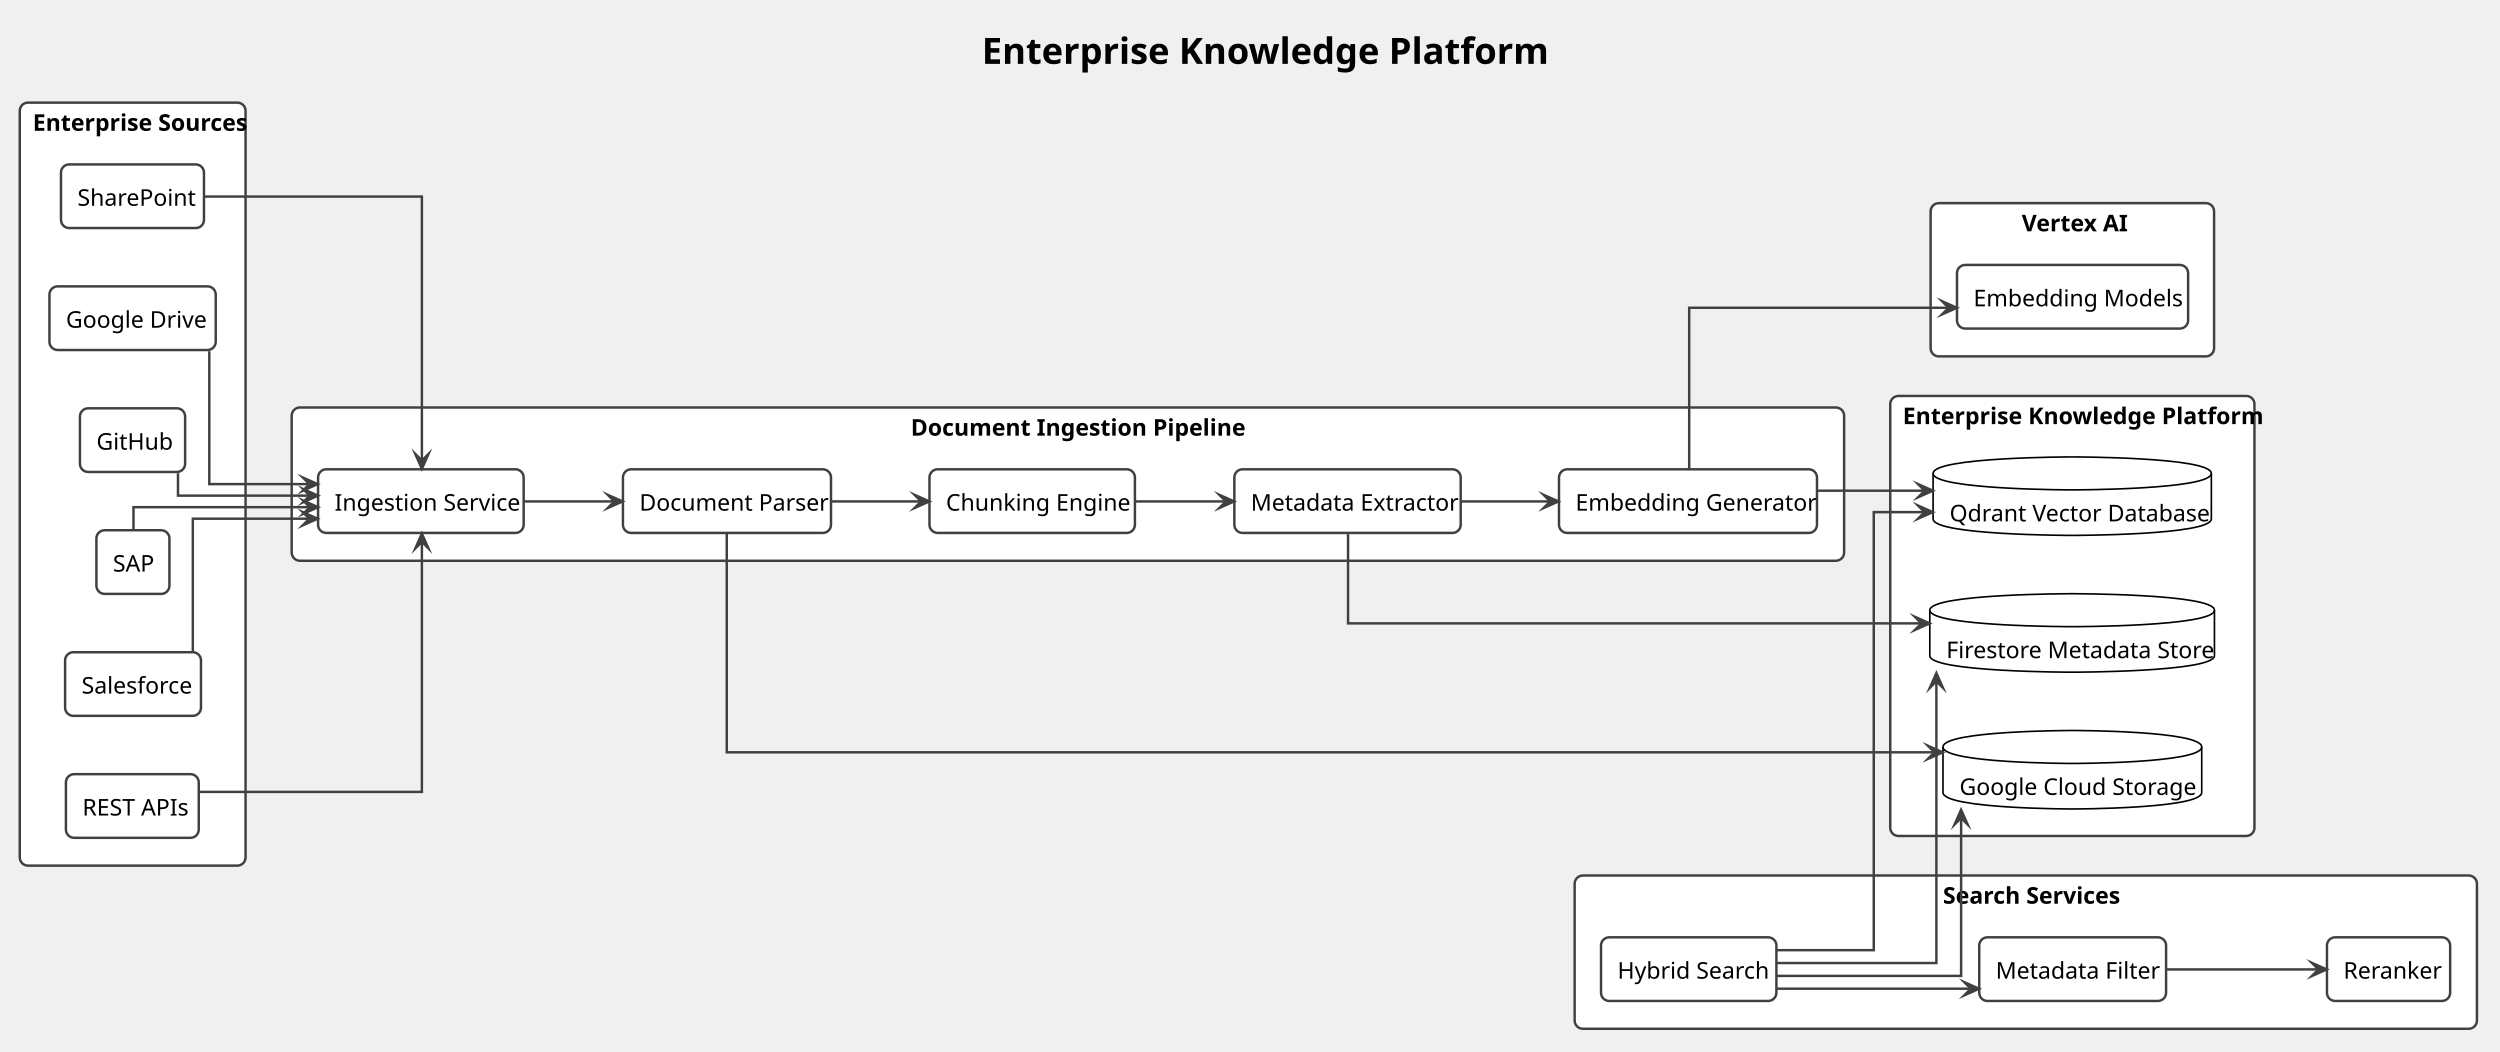
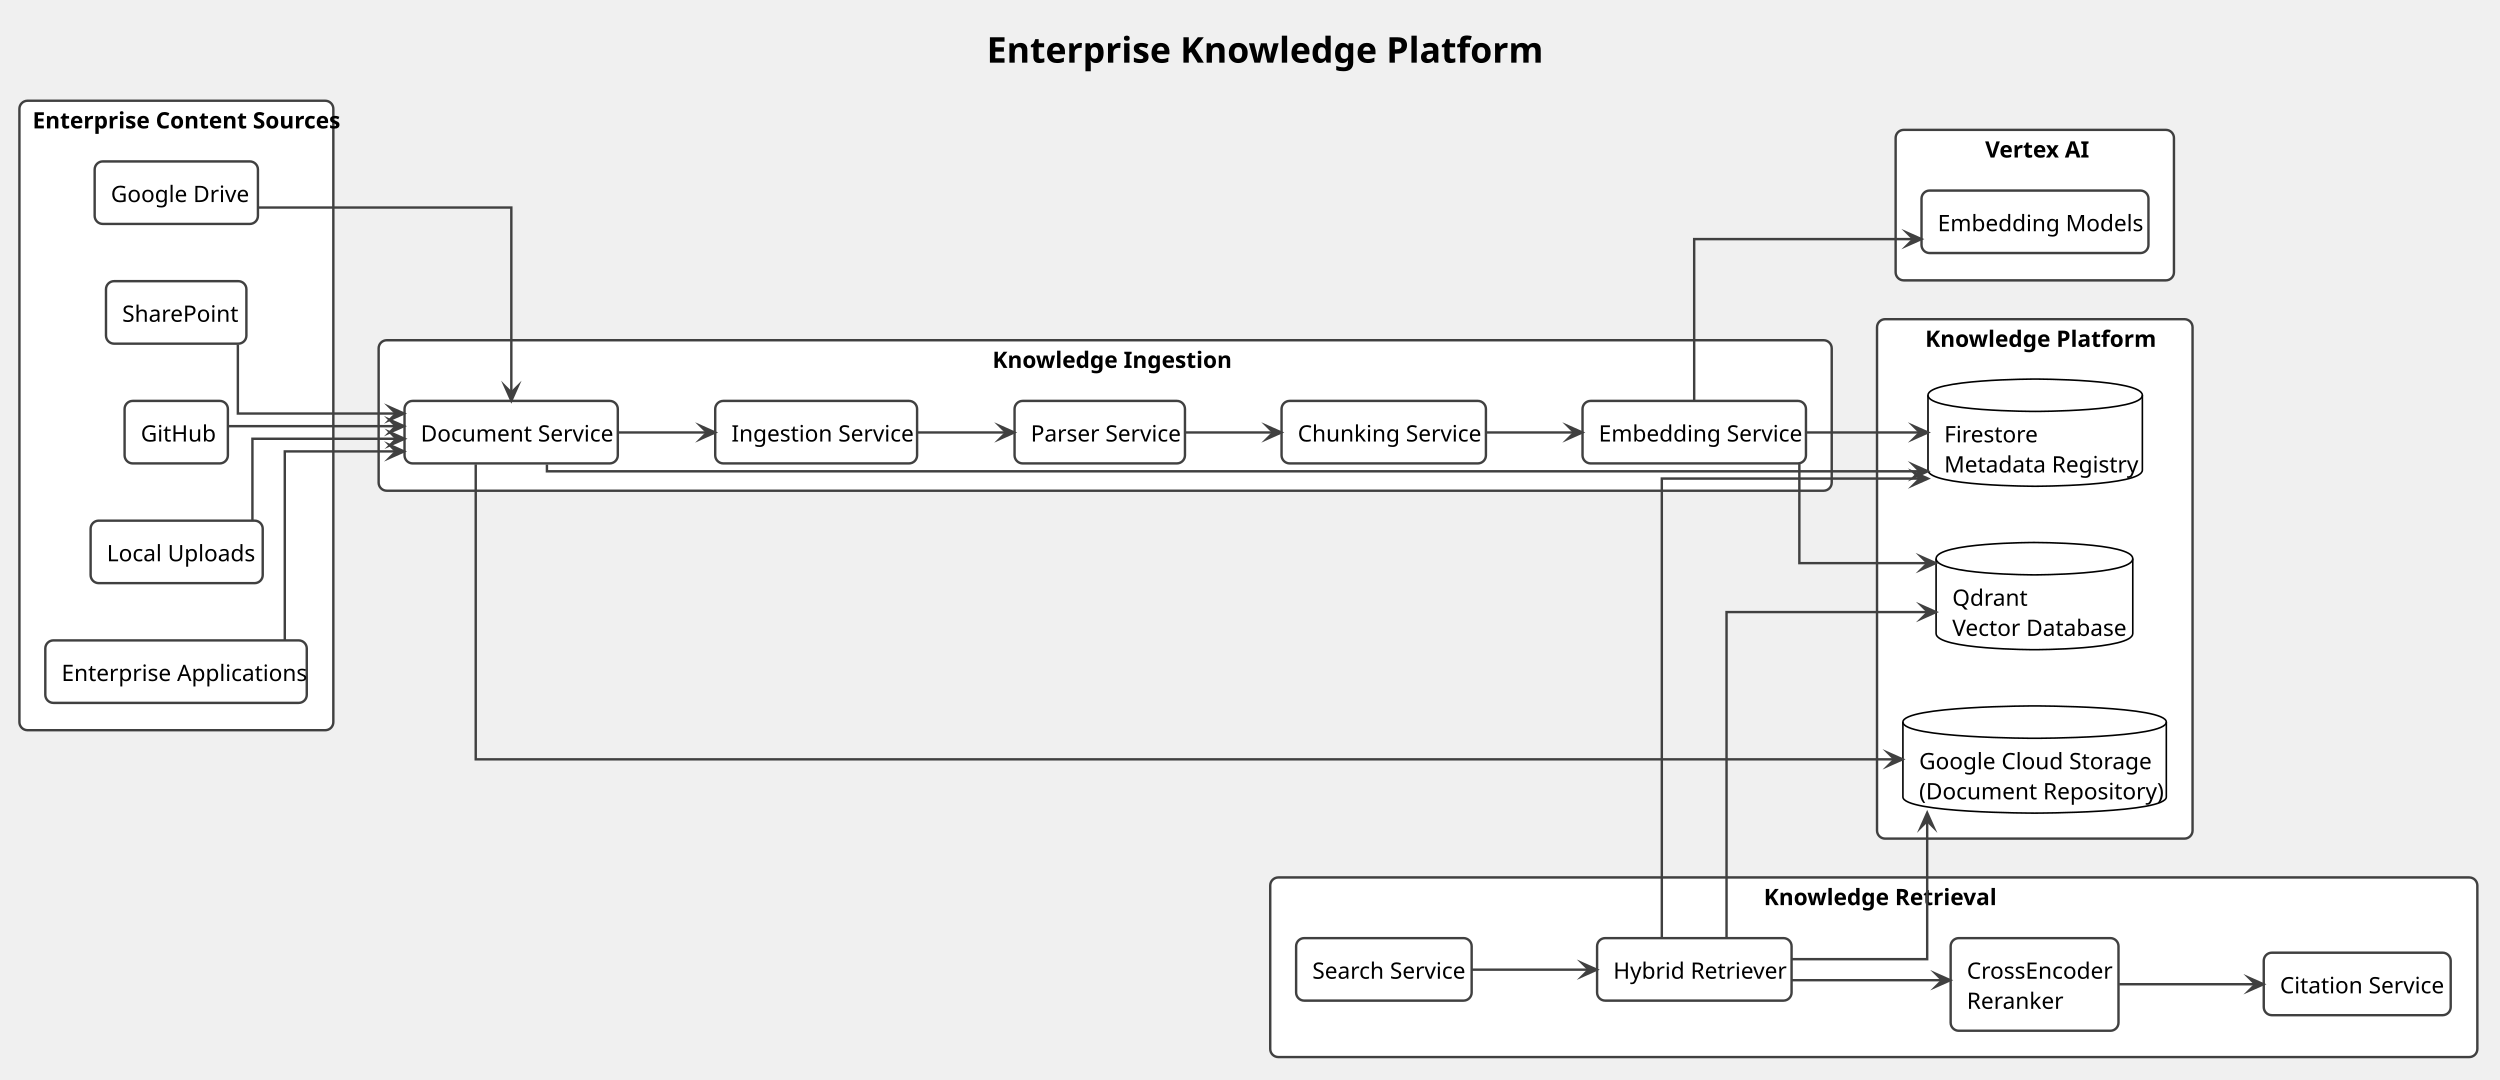
- <svg xmlns="http://www.w3.org/2000/svg" contentStyleType="text/css" data-diagram-type="DESCRIPTION" height="638px" preserveAspectRatio="none" style="width:1517px;height:638px;background:#FFFFFF;" version="1.1" viewBox="0 0 1517 638" width="1517px" zoomAndPan="magnify">
+ <svg xmlns="http://www.w3.org/2000/svg" contentStyleType="text/css" data-diagram-type="DESCRIPTION" height="667px" preserveAspectRatio="none" style="width:1545px;height:667px;background:#FFFFFF;" version="1.1" viewBox="0 0 1545 667" width="1545px" zoomAndPan="magnify">
  <defs />
  <g>
-     <g class="title" data-source-line="5">
-       <text fill="#000000" font-family="Segoe UI" font-size="22" font-weight="700" lengthAdjust="spacing" textLength="323.437" x="595.782" y="38.74">Enterprise Knowledge Platform</text>
+     <g class="title" data-source-line="10">
+       <text fill="#000000" font-family="Segoe UI" font-size="22" font-weight="700" lengthAdjust="spacing" textLength="323.437" x="609.782" y="38.74">Enterprise Knowledge Platform</text>
    </g>
-     <g class="cluster" data-qualified-name="Enterprise Sources" data-source-line="30" id="ent0001">
-       <rect fill="#FFFFFF" height="463" rx="5" ry="5" style="stroke:#404040;stroke-width:1.5;" width="137" x="12" y="62.262" />
-       <text fill="#000000" font-family="Segoe UI" font-size="14" font-weight="700" lengthAdjust="spacing" textLength="121.242" x="19.879" y="79.369">Enterprise Sources</text>
+     <g class="cluster" data-qualified-name="Enterprise Content Sources" data-source-line="36" id="ent0001">
+       <rect fill="#FFFFFF" height="389" rx="5" ry="5" style="stroke:#404040;stroke-width:1.5;" width="194" x="12" y="62.262" />
+       <text fill="#000000" font-family="Segoe UI" font-size="14" font-weight="700" lengthAdjust="spacing" textLength="177.81" x="20.095" y="79.369">Enterprise Content Sources</text>
    </g>
-     <g class="cluster" data-qualified-name="Document Ingestion Pipeline" data-source-line="50" id="ent0008">
-       <rect fill="#FFFFFF" height="93" rx="5" ry="5" style="stroke:#404040;stroke-width:1.5;" width="942" x="177" y="247.262" />
-       <text fill="#000000" font-family="Segoe UI" font-size="14" font-weight="700" lengthAdjust="spacing" textLength="190.709" x="552.645" y="264.369">Document Ingestion Pipeline</text>
+     <g class="cluster" data-qualified-name="Knowledge Ingestion" data-source-line="54" id="ent0007">
+       <rect fill="#FFFFFF" height="93" rx="5" ry="5" style="stroke:#404040;stroke-width:1.5;" width="898" x="234" y="210.262" />
+       <text fill="#000000" font-family="Segoe UI" font-size="14" font-weight="700" lengthAdjust="spacing" textLength="139.364" x="613.318" y="227.369">Knowledge Ingestion</text>
    </g>
-     <g class="cluster" data-qualified-name="Vertex AI" data-source-line="68" id="ent0014">
-       <rect fill="#FFFFFF" height="93" rx="5" ry="5" style="stroke:#404040;stroke-width:1.5;" width="172" x="1171.5" y="123.262" />
-       <text fill="#000000" font-family="Segoe UI" font-size="14" font-weight="700" lengthAdjust="spacing" textLength="61.38" x="1226.81" y="140.369">Vertex AI</text>
+     <g class="cluster" data-qualified-name="Vertex AI" data-source-line="72" id="ent0013">
+       <rect fill="#FFFFFF" height="93" rx="5" ry="5" style="stroke:#404040;stroke-width:1.5;" width="172" x="1171.5" y="80.262" />
+       <text fill="#000000" font-family="Segoe UI" font-size="14" font-weight="700" lengthAdjust="spacing" textLength="61.38" x="1226.81" y="97.369">Vertex AI</text>
    </g>
-     <g class="cluster" data-qualified-name="Enterprise Knowledge Platform" data-source-line="78" id="ent0016">
-       <rect fill="#FFFFFF" height="267" rx="5" ry="5" style="stroke:#404040;stroke-width:1.5;" width="221" x="1147" y="240.262" />
-       <text fill="#000000" font-family="Segoe UI" font-size="14" font-weight="700" lengthAdjust="spacing" textLength="205.823" x="1154.588" y="257.369">Enterprise Knowledge Platform</text>
+     <g class="cluster" data-qualified-name="Knowledge Platform" data-source-line="82" id="ent0015">
+       <rect fill="#FFFFFF" height="321" rx="5" ry="5" style="stroke:#404040;stroke-width:1.5;" width="195" x="1160" y="197.262" />
+       <text fill="#000000" font-family="Segoe UI" font-size="14" font-weight="700" lengthAdjust="spacing" textLength="135.481" x="1189.759" y="214.369">Knowledge Platform</text>
    </g>
-     <g class="cluster" data-qualified-name="Search Services" data-source-line="92" id="ent0020">
-       <rect fill="#FFFFFF" height="93" rx="5" ry="5" style="stroke:#404040;stroke-width:1.5;" width="547.5" x="955.5" y="531.262" />
-       <text fill="#000000" font-family="Segoe UI" font-size="14" font-weight="700" lengthAdjust="spacing" textLength="100.55" x="1178.975" y="548.369">Search Services</text>
+     <g class="cluster" data-qualified-name="Knowledge Retrieval" data-source-line="96" id="ent0019">
+       <rect fill="#FFFFFF" height="111" rx="5" ry="5" style="stroke:#404040;stroke-width:1.5;" width="746" x="785" y="542.262" />
+       <text fill="#000000" font-family="Segoe UI" font-size="14" font-weight="700" lengthAdjust="spacing" textLength="135.987" x="1090.006" y="559.369">Knowledge Retrieval</text>
    </g>
-     <g class="entity" data-qualified-name="Enterprise Sources.SharePoint" data-source-line="32" id="ent0002">
-       <rect fill="#FFFFFF" height="38.621" rx="5" ry="5" style="stroke:#404040;stroke-width:1.5;" width="86.773" x="37" y="99.762" />
-       <text fill="#000000" font-family="Segoe UI" font-size="14" lengthAdjust="spacing" textLength="66.773" x="47" y="124.869">SharePoint</text>
+     <g class="entity" data-qualified-name="Enterprise Content Sources.Drive" data-source-line="38" id="ent0002">
+       <rect fill="#FFFFFF" height="38.621" rx="5" ry="5" style="stroke:#404040;stroke-width:1.5;" width="100.903" x="58.5" y="99.762" />
+       <text fill="#000000" font-family="Segoe UI" font-size="14" lengthAdjust="spacing" textLength="80.903" x="68.5" y="124.869">Google Drive</text>
    </g>
-     <g class="entity" data-qualified-name="Enterprise Sources.GoogleDrive" data-source-line="34" id="ent0003">
-       <rect fill="#FFFFFF" height="38.621" rx="5" ry="5" style="stroke:#404040;stroke-width:1.5;" width="100.903" x="30" y="173.762" />
-       <text fill="#000000" font-family="Segoe UI" font-size="14" lengthAdjust="spacing" textLength="80.903" x="40" y="198.869">Google Drive</text>
+     <g class="entity" data-qualified-name="Enterprise Content Sources.SharePoint" data-source-line="40" id="ent0003">
+       <rect fill="#FFFFFF" height="38.621" rx="5" ry="5" style="stroke:#404040;stroke-width:1.5;" width="86.773" x="65.5" y="173.762" />
+       <text fill="#000000" font-family="Segoe UI" font-size="14" lengthAdjust="spacing" textLength="66.773" x="75.5" y="198.869">SharePoint</text>
    </g>
-     <g class="entity" data-qualified-name="Enterprise Sources.GitHub" data-source-line="36" id="ent0004">
-       <rect fill="#FFFFFF" height="38.621" rx="5" ry="5" style="stroke:#404040;stroke-width:1.5;" width="63.832" x="48.5" y="247.762" />
-       <text fill="#000000" font-family="Segoe UI" font-size="14" lengthAdjust="spacing" textLength="43.832" x="58.5" y="272.869">GitHub</text>
+     <g class="entity" data-qualified-name="Enterprise Content Sources.GitHub" data-source-line="42" id="ent0004">
+       <rect fill="#FFFFFF" height="38.621" rx="5" ry="5" style="stroke:#404040;stroke-width:1.5;" width="63.832" x="77" y="247.762" />
+       <text fill="#000000" font-family="Segoe UI" font-size="14" lengthAdjust="spacing" textLength="43.832" x="87" y="272.869">GitHub</text>
    </g>
-     <g class="entity" data-qualified-name="Enterprise Sources.SAP" data-source-line="38" id="ent0005">
-       <rect fill="#FFFFFF" height="38.621" rx="5" ry="5" style="stroke:#404040;stroke-width:1.5;" width="44.309" x="58.5" y="321.762" />
-       <text fill="#000000" font-family="Segoe UI" font-size="14" lengthAdjust="spacing" textLength="24.309" x="68.5" y="346.869">SAP</text>
+     <g class="entity" data-qualified-name="Enterprise Content Sources.Uploads" data-source-line="44" id="ent0005">
+       <rect fill="#FFFFFF" height="38.621" rx="5" ry="5" style="stroke:#404040;stroke-width:1.5;" width="106.358" x="56" y="321.762" />
+       <text fill="#000000" font-family="Segoe UI" font-size="14" lengthAdjust="spacing" textLength="86.358" x="66" y="346.869">Local Uploads</text>
    </g>
-     <g class="entity" data-qualified-name="Enterprise Sources.Salesforce" data-source-line="40" id="ent0006">
-       <rect fill="#FFFFFF" height="38.621" rx="5" ry="5" style="stroke:#404040;stroke-width:1.5;" width="82.453" x="39.5" y="395.762" />
-       <text fill="#000000" font-family="Segoe UI" font-size="14" lengthAdjust="spacing" textLength="62.453" x="49.5" y="420.869">Salesforce</text>
+     <g class="entity" data-qualified-name="Enterprise Content Sources.Enterprise" data-source-line="46" id="ent0006">
+       <rect fill="#FFFFFF" height="38.621" rx="5" ry="5" style="stroke:#404040;stroke-width:1.5;" width="161.586" x="28" y="395.762" />
+       <text fill="#000000" font-family="Segoe UI" font-size="14" lengthAdjust="spacing" textLength="141.586" x="38" y="420.869">Enterprise Applications</text>
    </g>
-     <g class="entity" data-qualified-name="Enterprise Sources.RestAPI" data-source-line="42" id="ent0007">
-       <rect fill="#FFFFFF" height="38.621" rx="5" ry="5" style="stroke:#404040;stroke-width:1.5;" width="80.601" x="40" y="469.762" />
-       <text fill="#000000" font-family="Segoe UI" font-size="14" lengthAdjust="spacing" textLength="60.601" x="50" y="494.869">REST APIs</text>
+     <g class="entity" data-qualified-name="Knowledge Ingestion.Document" data-source-line="56" id="ent0008">
+       <rect fill="#FFFFFF" height="38.621" rx="5" ry="5" style="stroke:#404040;stroke-width:1.5;" width="131.802" x="250" y="247.762" />
+       <text fill="#000000" font-family="Segoe UI" font-size="14" lengthAdjust="spacing" textLength="111.802" x="260" y="272.869">Document Service</text>
    </g>
-     <g class="entity" data-qualified-name="Document Ingestion Pipeline.Ingestion" data-source-line="52" id="ent0009">
-       <rect fill="#FFFFFF" height="38.621" rx="5" ry="5" style="stroke:#404040;stroke-width:1.5;" width="124.761" x="193" y="284.762" />
-       <text fill="#000000" font-family="Segoe UI" font-size="14" lengthAdjust="spacing" textLength="104.761" x="203" y="309.869">Ingestion Service</text>
+     <g class="entity" data-qualified-name="Knowledge Ingestion.Ingestion" data-source-line="58" id="ent0009">
+       <rect fill="#FFFFFF" height="38.621" rx="5" ry="5" style="stroke:#404040;stroke-width:1.5;" width="124.761" x="442" y="247.762" />
+       <text fill="#000000" font-family="Segoe UI" font-size="14" lengthAdjust="spacing" textLength="104.761" x="452" y="272.869">Ingestion Service</text>
    </g>
-     <g class="entity" data-qualified-name="Document Ingestion Pipeline.Parser" data-source-line="54" id="ent0010">
-       <rect fill="#FFFFFF" height="38.621" rx="5" ry="5" style="stroke:#404040;stroke-width:1.5;" width="126.251" x="378" y="284.762" />
-       <text fill="#000000" font-family="Segoe UI" font-size="14" lengthAdjust="spacing" textLength="106.251" x="388" y="309.869">Document Parser</text>
+     <g class="entity" data-qualified-name="Knowledge Ingestion.Parser" data-source-line="60" id="ent0010">
+       <rect fill="#FFFFFF" height="38.621" rx="5" ry="5" style="stroke:#404040;stroke-width:1.5;" width="105.306" x="627" y="247.762" />
+       <text fill="#000000" font-family="Segoe UI" font-size="14" lengthAdjust="spacing" textLength="85.306" x="637" y="272.869">Parser Service</text>
    </g>
-     <g class="entity" data-qualified-name="Document Ingestion Pipeline.Chunker" data-source-line="56" id="ent0011">
-       <rect fill="#FFFFFF" height="38.621" rx="5" ry="5" style="stroke:#404040;stroke-width:1.5;" width="124.672" x="564" y="284.762" />
-       <text fill="#000000" font-family="Segoe UI" font-size="14" lengthAdjust="spacing" textLength="104.672" x="574" y="309.869">Chunking Engine</text>
+     <g class="entity" data-qualified-name="Knowledge Ingestion.Chunker" data-source-line="62" id="ent0011">
+       <rect fill="#FFFFFF" height="38.621" rx="5" ry="5" style="stroke:#404040;stroke-width:1.5;" width="126.299" x="792" y="247.762" />
+       <text fill="#000000" font-family="Segoe UI" font-size="14" lengthAdjust="spacing" textLength="106.299" x="802" y="272.869">Chunking Service</text>
    </g>
-     <g class="entity" data-qualified-name="Document Ingestion Pipeline.Metadata" data-source-line="58" id="ent0012">
-       <rect fill="#FFFFFF" height="38.621" rx="5" ry="5" style="stroke:#404040;stroke-width:1.5;" width="137.352" x="749" y="284.762" />
-       <text fill="#000000" font-family="Segoe UI" font-size="14" lengthAdjust="spacing" textLength="117.353" x="759" y="309.869">Metadata Extractor</text>
+     <g class="entity" data-qualified-name="Knowledge Ingestion.Embedding" data-source-line="64" id="ent0012">
+       <rect fill="#FFFFFF" height="38.621" rx="5" ry="5" style="stroke:#404040;stroke-width:1.5;" width="138.084" x="978" y="247.762" />
+       <text fill="#000000" font-family="Segoe UI" font-size="14" lengthAdjust="spacing" textLength="118.084" x="988" y="272.869">Embedding Service</text>
    </g>
-     <g class="entity" data-qualified-name="Document Ingestion Pipeline.Embedder" data-source-line="60" id="ent0013">
-       <rect fill="#FFFFFF" height="38.621" rx="5" ry="5" style="stroke:#404040;stroke-width:1.5;" width="156.548" x="946" y="284.762" />
-       <text fill="#000000" font-family="Segoe UI" font-size="14" lengthAdjust="spacing" textLength="136.548" x="956" y="309.869">Embedding Generator</text>
+     <g class="entity" data-qualified-name="Vertex AI.Models" data-source-line="74" id="ent0014">
+       <rect fill="#FFFFFF" height="38.621" rx="5" ry="5" style="stroke:#404040;stroke-width:1.5;" width="140.244" x="1187.5" y="117.762" />
+       <text fill="#000000" font-family="Segoe UI" font-size="14" lengthAdjust="spacing" textLength="120.244" x="1197.5" y="142.869">Embedding Models</text>
    </g>
-     <g class="entity" data-qualified-name="Vertex AI.Embeddings" data-source-line="70" id="ent0015">
-       <rect fill="#FFFFFF" height="38.621" rx="5" ry="5" style="stroke:#404040;stroke-width:1.5;" width="140.244" x="1187.5" y="160.762" />
-       <text fill="#000000" font-family="Segoe UI" font-size="14" lengthAdjust="spacing" textLength="120.244" x="1197.5" y="185.869">Embedding Models</text>
+     <g class="entity" data-qualified-name="Knowledge Platform.GCS" data-source-line="84" id="ent0016">
+       <path d="M1176,446.262 C1176,436.262 1257.395,436.262 1257.395,436.262 C1257.395,436.262 1338.789,436.262 1338.789,446.262 L1338.789,492.504 C1338.789,502.504 1257.395,502.504 1257.395,502.504 C1257.395,502.504 1176,502.504 1176,492.504 L1176,446.262" fill="#FFFFFF" style="stroke:#000000;stroke-width:1;" />
+       <path d="M1176,446.262 C1176,456.262 1257.395,456.262 1257.395,456.262 C1257.395,456.262 1338.789,456.262 1338.789,446.262" fill="none" style="stroke:#000000;stroke-width:1;" />
+       <text fill="#000000" font-family="Segoe UI" font-size="14" lengthAdjust="spacing" textLength="137.006" x="1186" y="475.369">Google Cloud Storage</text>
+       <text fill="#000000" font-family="Segoe UI" font-size="14" lengthAdjust="spacing" textLength="142.789" x="1186" y="493.99">(Document Repository)</text>
    </g>
-     <g class="entity" data-qualified-name="Enterprise Knowledge Platform.GCS" data-source-line="80" id="ent0017">
-       <path d="M1179,453.262 C1179,443.262 1257.503,443.262 1257.503,443.262 C1257.503,443.262 1336.006,443.262 1336.006,453.262 L1336.006,480.883 C1336.006,490.883 1257.503,490.883 1257.503,490.883 C1257.503,490.883 1179,490.883 1179,480.883 L1179,453.262" fill="#FFFFFF" style="stroke:#000000;stroke-width:1;" />
-       <path d="M1179,453.262 C1179,463.262 1257.503,463.262 1257.503,463.262 C1257.503,463.262 1336.006,463.262 1336.006,453.262" fill="none" style="stroke:#000000;stroke-width:1;" />
-       <text fill="#000000" font-family="Segoe UI" font-size="14" lengthAdjust="spacing" textLength="137.006" x="1189" y="482.369">Google Cloud Storage</text>
+     <g class="entity" data-qualified-name="Knowledge Platform.Firestore" data-source-line="86" id="ent0017">
+       <path d="M1191.5,244.262 C1191.5,234.262 1257.743,234.262 1257.743,234.262 C1257.743,234.262 1323.985,234.262 1323.985,244.262 L1323.985,290.504 C1323.985,300.504 1257.743,300.504 1257.743,300.504 C1257.743,300.504 1191.5,300.504 1191.5,290.504 L1191.5,244.262" fill="#FFFFFF" style="stroke:#000000;stroke-width:1;" />
+       <path d="M1191.5,244.262 C1191.5,254.262 1257.743,254.262 1257.743,254.262 C1257.743,254.262 1323.985,254.262 1323.985,244.262" fill="none" style="stroke:#000000;stroke-width:1;" />
+       <text fill="#000000" font-family="Segoe UI" font-size="14" lengthAdjust="spacing" textLength="53.491" x="1201.5" y="273.369">Firestore</text>
+       <text fill="#000000" font-family="Segoe UI" font-size="14" lengthAdjust="spacing" textLength="112.485" x="1201.5" y="291.99">Metadata Registry</text>
    </g>
-     <g class="entity" data-qualified-name="Enterprise Knowledge Platform.Qdrant" data-source-line="82" id="ent0018">
-       <path d="M1173,287.262 C1173,277.262 1257.423,277.262 1257.423,277.262 C1257.423,277.262 1341.846,277.262 1341.846,287.262 L1341.846,314.883 C1341.846,324.883 1257.423,324.883 1257.423,324.883 C1257.423,324.883 1173,324.883 1173,314.883 L1173,287.262" fill="#FFFFFF" style="stroke:#000000;stroke-width:1;" />
-       <path d="M1173,287.262 C1173,297.262 1257.423,297.262 1257.423,297.262 C1257.423,297.262 1341.846,297.262 1341.846,287.262" fill="none" style="stroke:#000000;stroke-width:1;" />
-       <text fill="#000000" font-family="Segoe UI" font-size="14" lengthAdjust="spacing" textLength="148.846" x="1183" y="316.369">Qdrant Vector Database</text>
+     <g class="entity" data-qualified-name="Knowledge Platform.Qdrant" data-source-line="88" id="ent0018">
+       <path d="M1196.5,345.262 C1196.5,335.262 1257.277,335.262 1257.277,335.262 C1257.277,335.262 1318.055,335.262 1318.055,345.262 L1318.055,391.504 C1318.055,401.504 1257.277,401.504 1257.277,401.504 C1257.277,401.504 1196.5,401.504 1196.5,391.504 L1196.5,345.262" fill="#FFFFFF" style="stroke:#000000;stroke-width:1;" />
+       <path d="M1196.5,345.262 C1196.5,355.262 1257.277,355.262 1257.277,355.262 C1257.277,355.262 1318.055,355.262 1318.055,345.262" fill="none" style="stroke:#000000;stroke-width:1;" />
+       <text fill="#000000" font-family="Segoe UI" font-size="14" lengthAdjust="spacing" textLength="43.456" x="1206.5" y="374.369">Qdrant</text>
+       <text fill="#000000" font-family="Segoe UI" font-size="14" lengthAdjust="spacing" textLength="101.555" x="1206.5" y="392.99">Vector Database</text>
    </g>
-     <g class="entity" data-qualified-name="Enterprise Knowledge Platform.Firestore" data-source-line="84" id="ent0019">
-       <path d="M1171,370.262 C1171,360.262 1257.364,360.262 1257.364,360.262 C1257.364,360.262 1343.728,360.262 1343.728,370.262 L1343.728,397.883 C1343.728,407.883 1257.364,407.883 1257.364,407.883 C1257.364,407.883 1171,407.883 1171,397.883 L1171,370.262" fill="#FFFFFF" style="stroke:#000000;stroke-width:1;" />
-       <path d="M1171,370.262 C1171,380.262 1257.364,380.262 1257.364,380.262 C1257.364,380.262 1343.728,380.262 1343.728,370.262" fill="none" style="stroke:#000000;stroke-width:1;" />
-       <text fill="#000000" font-family="Segoe UI" font-size="14" lengthAdjust="spacing" textLength="152.728" x="1181" y="399.369">Firestore Metadata Store</text>
+     <g class="entity" data-qualified-name="Knowledge Retrieval.Search" data-source-line="98" id="ent0020">
+       <rect fill="#FFFFFF" height="38.621" rx="5" ry="5" style="stroke:#404040;stroke-width:1.5;" width="108.484" x="801" y="579.762" />
+       <text fill="#000000" font-family="Segoe UI" font-size="14" lengthAdjust="spacing" textLength="88.484" x="811" y="604.869">Search Service</text>
    </g>
-     <g class="entity" data-qualified-name="Search Services.HybridSearch" data-source-line="94" id="ent0021">
-       <rect fill="#FFFFFF" height="38.621" rx="5" ry="5" style="stroke:#404040;stroke-width:1.5;" width="106.42" x="971.5" y="568.762" />
-       <text fill="#000000" font-family="Segoe UI" font-size="14" lengthAdjust="spacing" textLength="86.42" x="981.5" y="593.869">Hybrid Search</text>
+     <g class="entity" data-qualified-name="Knowledge Retrieval.Hybrid" data-source-line="100" id="ent0021">
+       <rect fill="#FFFFFF" height="38.621" rx="5" ry="5" style="stroke:#404040;stroke-width:1.5;" width="120.194" x="987" y="579.762" />
+       <text fill="#000000" font-family="Segoe UI" font-size="14" lengthAdjust="spacing" textLength="100.194" x="997" y="604.869">Hybrid Retriever</text>
    </g>
-     <g class="entity" data-qualified-name="Search Services.MetadataFilter" data-source-line="96" id="ent0022">
-       <rect fill="#FFFFFF" height="38.621" rx="5" ry="5" style="stroke:#404040;stroke-width:1.5;" width="113.379" x="1201" y="568.762" />
-       <text fill="#000000" font-family="Segoe UI" font-size="14" lengthAdjust="spacing" textLength="93.379" x="1211" y="593.869">Metadata Filter</text>
+     <g class="entity" data-qualified-name="Knowledge Retrieval.Reranker" data-source-line="102" id="ent0022">
+       <rect fill="#FFFFFF" height="57.242" rx="5" ry="5" style="stroke:#404040;stroke-width:1.5;" width="103.727" x="1205.5" y="579.762" />
+       <text fill="#000000" font-family="Segoe UI" font-size="14" lengthAdjust="spacing" textLength="83.727" x="1215.5" y="604.869">CrossEncoder</text>
+       <text fill="#000000" font-family="Segoe UI" font-size="14" lengthAdjust="spacing" textLength="54.756" x="1215.5" y="623.49">Reranker</text>
    </g>
-     <g class="entity" data-qualified-name="Search Services.Reranker" data-source-line="98" id="ent0023">
-       <rect fill="#FFFFFF" height="38.621" rx="5" ry="5" style="stroke:#404040;stroke-width:1.5;" width="74.756" x="1412" y="568.762" />
-       <text fill="#000000" font-family="Segoe UI" font-size="14" lengthAdjust="spacing" textLength="54.756" x="1422" y="593.869">Reranker</text>
+     <g class="entity" data-qualified-name="Knowledge Retrieval.Citation" data-source-line="104" id="ent0023">
+       <rect fill="#FFFFFF" height="38.621" rx="5" ry="5" style="stroke:#404040;stroke-width:1.5;" width="115.532" x="1399" y="588.762" />
+       <text fill="#000000" font-family="Segoe UI" font-size="14" lengthAdjust="spacing" textLength="95.532" x="1409" y="613.869">Citation Service</text>
    </g>
-     <g class="link" data-entity-1="ent0002" data-entity-2="ent0009" data-link-type="dependency" data-source-line="106" id="lnk24">
-       <path d="M124.33,119.262 C176.32,119.262 256,119.262 256,119.262 C256,119.262 256,231.742 256,279.462" fill="none" id="SharePoint-to-Ingestion" style="stroke:#404040;stroke-width:1.5;" />
-       <polygon fill="#404040" points="256,284.462,260,275.462,256,279.462,252,275.462,256,284.462" style="stroke:#404040;stroke-width:1.5;stroke-linejoin:miter;stroke-miterlimit:10;" />
+     <g class="link" data-entity-1="ent0002" data-entity-2="ent0008" data-link-type="dependency" data-source-line="112" id="lnk24">
+       <path d="M159.64,128.262 C220.92,128.262 316,128.262 316,128.262 C316,128.262 316,204.322 316,242.642" fill="none" id="Drive-to-Document" style="stroke:#404040;stroke-width:1.5;" />
+       <polygon fill="#404040" points="316,247.642,320,238.642,316,242.642,312,238.642,316,247.642" style="stroke:#404040;stroke-width:1.5;stroke-linejoin:miter;stroke-miterlimit:10;" />
    </g>
-     <g class="link" data-entity-1="ent0003" data-entity-2="ent0009" data-link-type="dependency" data-source-line="108" id="lnk25">
-       <path d="M127,213.122 C127,242.402 127,293.762 127,293.762 C127,293.762 155.14,293.762 187.76,293.762" fill="none" id="GoogleDrive-to-Ingestion" style="stroke:#404040;stroke-width:1.5;" />
-       <polygon fill="#404040" points="192.76,293.762,183.76,289.762,187.76,293.762,183.76,297.762,192.76,293.762" style="stroke:#404040;stroke-width:1.5;stroke-linejoin:miter;stroke-miterlimit:10;" />
+     <g class="link" data-entity-1="ent0003" data-entity-2="ent0008" data-link-type="dependency" data-source-line="114" id="lnk25">
+       <path d="M147,212.972 C147,231.222 147,255.562 147,255.562 C147,255.562 197.35,255.562 244.69,255.562" fill="none" id="SharePoint-to-Document" style="stroke:#404040;stroke-width:1.5;" />
+       <polygon fill="#404040" points="249.69,255.562,240.69,251.562,244.69,255.562,240.69,259.562,249.69,255.562" style="stroke:#404040;stroke-width:1.5;stroke-linejoin:miter;stroke-miterlimit:10;" />
    </g>
-     <g class="link" data-entity-1="ent0004" data-entity-2="ent0009" data-link-type="dependency" data-source-line="110" id="lnk26">
-       <path d="M108,287.132 C108,294.352 108,300.762 108,300.762 C108,300.762 147.75,300.762 187.95,300.762" fill="none" id="GitHub-to-Ingestion" style="stroke:#404040;stroke-width:1.5;" />
-       <polygon fill="#404040" points="192.95,300.762,183.95,296.762,187.95,300.762,183.95,304.762,192.95,300.762" style="stroke:#404040;stroke-width:1.5;stroke-linejoin:miter;stroke-miterlimit:10;" />
+     <g class="link" data-entity-1="ent0004" data-entity-2="ent0008" data-link-type="dependency" data-source-line="116" id="lnk26">
+       <path d="M141.34,263.362 C170.23,263.362 208.44,263.362 244.65,263.362" fill="none" id="GitHub-to-Document" style="stroke:#404040;stroke-width:1.5;" />
+       <polygon fill="#404040" points="249.65,263.362,240.65,259.362,244.65,263.362,240.65,267.362,249.65,263.362" style="stroke:#404040;stroke-width:1.5;stroke-linejoin:miter;stroke-miterlimit:10;" />
    </g>
-     <g class="link" data-entity-1="ent0005" data-entity-2="ent0009" data-link-type="dependency" data-source-line="112" id="lnk27">
-       <path d="M81,321.392 C81,314.172 81,307.762 81,307.762 C81,307.762 137.92,307.762 187.99,307.762" fill="none" id="SAP-to-Ingestion" style="stroke:#404040;stroke-width:1.5;" />
-       <polygon fill="#404040" points="192.99,307.762,183.99,303.762,187.99,307.762,183.99,311.762,192.99,307.762" style="stroke:#404040;stroke-width:1.5;stroke-linejoin:miter;stroke-miterlimit:10;" />
+     <g class="link" data-entity-1="ent0005" data-entity-2="ent0008" data-link-type="dependency" data-source-line="118" id="lnk27">
+       <path d="M156,321.732 C156,300.992 156,271.162 156,271.162 C156,271.162 200.92,271.162 245,271.162" fill="none" id="Uploads-to-Document" style="stroke:#404040;stroke-width:1.5;" />
+       <polygon fill="#404040" points="250,271.162,241,267.162,245,271.162,241,275.162,250,271.162" style="stroke:#404040;stroke-width:1.5;stroke-linejoin:miter;stroke-miterlimit:10;" />
    </g>
-     <g class="link" data-entity-1="ent0006" data-entity-2="ent0009" data-link-type="dependency" data-source-line="114" id="lnk28">
-       <path d="M117,395.402 C117,366.122 117,314.762 117,314.762 C117,314.762 151.09,314.762 187.73,314.762" fill="none" id="Salesforce-to-Ingestion" style="stroke:#404040;stroke-width:1.5;" />
-       <polygon fill="#404040" points="192.73,314.762,183.73,310.762,187.73,314.762,183.73,318.762,192.73,314.762" style="stroke:#404040;stroke-width:1.5;stroke-linejoin:miter;stroke-miterlimit:10;" />
+     <g class="link" data-entity-1="ent0006" data-entity-2="ent0008" data-link-type="dependency" data-source-line="120" id="lnk28">
+       <path d="M176,395.732 C176,358.042 176,278.962 176,278.962 C176,278.962 208.5,278.962 244.69,278.962" fill="none" id="Enterprise-to-Document" style="stroke:#404040;stroke-width:1.5;" />
+       <polygon fill="#404040" points="249.69,278.962,240.69,274.962,244.69,278.962,240.69,282.962,249.69,278.962" style="stroke:#404040;stroke-width:1.5;stroke-linejoin:miter;stroke-miterlimit:10;" />
    </g>
-     <g class="link" data-entity-1="ent0007" data-entity-2="ent0009" data-link-type="dependency" data-source-line="116" id="lnk29">
-       <path d="M121.2,480.512 C173.05,480.512 256,480.512 256,480.512 C256,480.512 256,374.682 256,328.802" fill="none" id="RestAPI-to-Ingestion" style="stroke:#404040;stroke-width:1.5;" />
-       <polygon fill="#404040" points="256,323.802,252,332.802,256,328.802,260,332.802,256,323.802" style="stroke:#404040;stroke-width:1.5;stroke-linejoin:miter;stroke-miterlimit:10;" />
+     <g class="link" data-entity-1="ent0008" data-entity-2="ent0016" data-link-type="dependency" data-source-line="122" id="lnk29">
+       <path d="M294,287.002 C294,337.822 294,469.262 294,469.262 C294,469.262 938.12,469.262 1170.77,469.262" fill="none" id="Document-to-GCS" style="stroke:#404040;stroke-width:1.5;" />
+       <polygon fill="#404040" points="1175.77,469.262,1166.77,465.262,1170.77,469.262,1166.77,473.262,1175.77,469.262" style="stroke:#404040;stroke-width:1.5;stroke-linejoin:miter;stroke-miterlimit:10;" />
    </g>
-     <g class="link" data-entity-1="ent0009" data-entity-2="ent0010" data-link-type="dependency" data-source-line="118" id="lnk30">
-       <path d="M318.04,304.262 C337.29,304.262 353.49,304.262 372.78,304.262" fill="none" id="Ingestion-to-Parser" style="stroke:#404040;stroke-width:1.5;" />
-       <polygon fill="#404040" points="377.78,304.262,368.78,300.262,372.78,304.262,368.78,308.262,377.78,304.262" style="stroke:#404040;stroke-width:1.5;stroke-linejoin:miter;stroke-miterlimit:10;" />
+     <g class="link" data-entity-1="ent0008" data-entity-2="ent0017" data-link-type="dependency" data-source-line="124" id="lnk30">
+       <path d="M338,287.082 C338,289.572 338,291.262 338,291.262 C338,291.262 975.54,291.262 1186.37,291.262" fill="none" id="Document-to-Firestore" style="stroke:#404040;stroke-width:1.5;" />
+       <polygon fill="#404040" points="1191.37,291.262,1182.37,287.262,1186.37,291.262,1182.37,295.262,1191.37,291.262" style="stroke:#404040;stroke-width:1.5;stroke-linejoin:miter;stroke-miterlimit:10;" />
    </g>
-     <g class="link" data-entity-1="ent0010" data-entity-2="ent0011" data-link-type="dependency" data-source-line="120" id="lnk31">
-       <path d="M504.06,304.262 C523.39,304.262 539.64,304.262 558.93,304.262" fill="none" id="Parser-to-Chunker" style="stroke:#404040;stroke-width:1.5;" />
-       <polygon fill="#404040" points="563.93,304.262,554.93,300.262,558.93,304.262,554.93,308.262,563.93,304.262" style="stroke:#404040;stroke-width:1.5;stroke-linejoin:miter;stroke-miterlimit:10;" />
+     <g class="link" data-entity-1="ent0008" data-entity-2="ent0009" data-link-type="dependency" data-source-line="126" id="lnk31">
+       <path d="M382.19,267.262 C401.61,267.262 417.77,267.262 436.95,267.262" fill="none" id="Document-to-Ingestion" style="stroke:#404040;stroke-width:1.5;" />
+       <polygon fill="#404040" points="441.95,267.262,432.95,263.262,436.95,267.262,432.95,271.262,441.95,267.262" style="stroke:#404040;stroke-width:1.5;stroke-linejoin:miter;stroke-miterlimit:10;" />
    </g>
-     <g class="link" data-entity-1="ent0011" data-entity-2="ent0012" data-link-type="dependency" data-source-line="122" id="lnk32">
-       <path d="M689.04,304.262 C708.19,304.262 724.35,304.262 743.88,304.262" fill="none" id="Chunker-to-Metadata" style="stroke:#404040;stroke-width:1.5;" />
-       <polygon fill="#404040" points="748.88,304.262,739.88,300.262,743.88,304.262,739.88,308.262,748.88,304.262" style="stroke:#404040;stroke-width:1.5;stroke-linejoin:miter;stroke-miterlimit:10;" />
+     <g class="link" data-entity-1="ent0009" data-entity-2="ent0010" data-link-type="dependency" data-source-line="128" id="lnk32">
+       <path d="M567.18,267.262 C586.7,267.262 603.01,267.262 621.78,267.262" fill="none" id="Ingestion-to-Parser" style="stroke:#404040;stroke-width:1.5;" />
+       <polygon fill="#404040" points="626.78,267.262,617.78,263.262,621.78,267.262,617.78,271.262,626.78,267.262" style="stroke:#404040;stroke-width:1.5;stroke-linejoin:miter;stroke-miterlimit:10;" />
    </g>
-     <g class="link" data-entity-1="ent0012" data-entity-2="ent0013" data-link-type="dependency" data-source-line="124" id="lnk33">
-       <path d="M886.14,304.262 C905.21,304.262 921.06,304.262 940.66,304.262" fill="none" id="Metadata-to-Embedder" style="stroke:#404040;stroke-width:1.5;" />
-       <polygon fill="#404040" points="945.66,304.262,936.66,300.262,940.66,304.262,936.66,308.262,945.66,304.262" style="stroke:#404040;stroke-width:1.5;stroke-linejoin:miter;stroke-miterlimit:10;" />
+     <g class="link" data-entity-1="ent0010" data-entity-2="ent0011" data-link-type="dependency" data-source-line="130" id="lnk33">
+       <path d="M732.16,267.262 C750.94,267.262 767.28,267.262 786.85,267.262" fill="none" id="Parser-to-Chunker" style="stroke:#404040;stroke-width:1.5;" />
+       <polygon fill="#404040" points="791.85,267.262,782.85,263.262,786.85,267.262,782.85,271.262,791.85,267.262" style="stroke:#404040;stroke-width:1.5;stroke-linejoin:miter;stroke-miterlimit:10;" />
    </g>
-     <g class="link" data-entity-1="ent0013" data-entity-2="ent0015" data-link-type="dependency" data-source-line="126" id="lnk34">
-       <path d="M1025,284.592 C1025,251.142 1025,186.762 1025,186.762 C1025,186.762 1113.97,186.762 1182.43,186.762" fill="none" id="Embedder-to-Embeddings" style="stroke:#404040;stroke-width:1.5;" />
-       <polygon fill="#404040" points="1187.43,186.762,1178.43,182.762,1182.43,186.762,1178.43,190.762,1187.43,186.762" style="stroke:#404040;stroke-width:1.5;stroke-linejoin:miter;stroke-miterlimit:10;" />
+     <g class="link" data-entity-1="ent0011" data-entity-2="ent0012" data-link-type="dependency" data-source-line="132" id="lnk34">
+       <path d="M918.13,267.262 C937.26,267.262 953.37,267.262 972.87,267.262" fill="none" id="Chunker-to-Embedding" style="stroke:#404040;stroke-width:1.5;" />
+       <polygon fill="#404040" points="977.87,267.262,968.87,263.262,972.87,267.262,968.87,271.262,977.87,267.262" style="stroke:#404040;stroke-width:1.5;stroke-linejoin:miter;stroke-miterlimit:10;" />
    </g>
-     <g class="link" data-entity-1="ent0013" data-entity-2="ent0018" data-link-type="dependency" data-source-line="128" id="lnk35">
-       <path d="M1103.06,297.762 C1125.52,297.762 1145.09,297.762 1167.89,297.762" fill="none" id="Embedder-to-Qdrant" style="stroke:#404040;stroke-width:1.5;" />
-       <polygon fill="#404040" points="1172.89,297.762,1163.89,293.762,1167.89,297.762,1163.89,301.762,1172.89,297.762" style="stroke:#404040;stroke-width:1.5;stroke-linejoin:miter;stroke-miterlimit:10;" />
+     <g class="link" data-entity-1="ent0012" data-entity-2="ent0014" data-link-type="dependency" data-source-line="134" id="lnk35">
+       <path d="M1047,247.532 C1047,213.592 1047,147.762 1047,147.762 C1047,147.762 1121.17,147.762 1182.41,147.762" fill="none" id="Embedding-to-Models" style="stroke:#404040;stroke-width:1.5;" />
+       <polygon fill="#404040" points="1187.41,147.762,1178.41,143.762,1182.41,147.762,1178.41,151.762,1187.41,147.762" style="stroke:#404040;stroke-width:1.5;stroke-linejoin:miter;stroke-miterlimit:10;" />
    </g>
-     <g class="link" data-entity-1="ent0012" data-entity-2="ent0019" data-link-type="dependency" data-source-line="130" id="lnk36">
-       <path d="M818,324.092 C818,346.012 818,378.262 818,378.262 C818,378.262 1037.89,378.262 1165.93,378.262" fill="none" id="Metadata-to-Firestore" style="stroke:#404040;stroke-width:1.5;" />
-       <polygon fill="#404040" points="1170.93,378.262,1161.93,374.262,1165.93,378.262,1161.93,382.262,1170.93,378.262" style="stroke:#404040;stroke-width:1.5;stroke-linejoin:miter;stroke-miterlimit:10;" />
+     <g class="link" data-entity-1="ent0012" data-entity-2="ent0018" data-link-type="dependency" data-source-line="136" id="lnk36">
+       <path d="M1112,286.812 C1112,310.712 1112,348.012 1112,348.012 C1112,348.012 1151.45,348.012 1191.22,348.012" fill="none" id="Embedding-to-Qdrant" style="stroke:#404040;stroke-width:1.5;" />
+       <polygon fill="#404040" points="1196.22,348.012,1187.22,344.012,1191.22,348.012,1187.22,352.012,1196.22,348.012" style="stroke:#404040;stroke-width:1.5;stroke-linejoin:miter;stroke-miterlimit:10;" />
    </g>
-     <g class="link" data-entity-1="ent0010" data-entity-2="ent0017" data-link-type="dependency" data-source-line="132" id="lnk37">
-       <path d="M441,323.852 C441,364.972 441,456.512 441,456.512 C441,456.512 969.2,456.512 1173.84,456.512" fill="none" id="Parser-to-GCS" style="stroke:#404040;stroke-width:1.5;" />
-       <polygon fill="#404040" points="1178.84,456.512,1169.84,452.512,1173.84,456.512,1169.84,460.512,1178.84,456.512" style="stroke:#404040;stroke-width:1.5;stroke-linejoin:miter;stroke-miterlimit:10;" />
+     <g class="link" data-entity-1="ent0012" data-entity-2="ent0017" data-link-type="dependency" data-source-line="138" id="lnk37">
+       <path d="M1116.22,267.262 C1140.42,267.262 1162.52,267.262 1186.46,267.262" fill="none" id="Embedding-to-Firestore" style="stroke:#404040;stroke-width:1.5;" />
+       <polygon fill="#404040" points="1191.46,267.262,1182.46,263.262,1186.46,267.262,1182.46,271.262,1191.46,267.262" style="stroke:#404040;stroke-width:1.5;stroke-linejoin:miter;stroke-miterlimit:10;" />
    </g>
-     <g class="link" data-entity-1="ent0021" data-entity-2="ent0018" data-link-type="dependency" data-source-line="138" id="lnk38">
-       <path d="M1077.78,576.562 C1106.86,576.562 1137,576.562 1137,576.562 C1137,576.562 1137,310.762 1137,310.762 C1137,310.762 1147.73,310.762 1167.83,310.762" fill="none" id="HybridSearch-to-Qdrant" style="stroke:#404040;stroke-width:1.5;" />
-       <polygon fill="#404040" points="1172.83,310.762,1163.83,306.762,1167.83,310.762,1163.83,314.762,1172.83,310.762" style="stroke:#404040;stroke-width:1.5;stroke-linejoin:miter;stroke-miterlimit:10;" />
+     <g class="link" data-entity-1="ent0020" data-entity-2="ent0021" data-link-type="dependency" data-source-line="144" id="lnk38">
+       <path d="M909.25,599.262 C933.42,599.262 956.99,599.262 981.81,599.262" fill="none" id="Search-to-Hybrid" style="stroke:#404040;stroke-width:1.5;" />
+       <polygon fill="#404040" points="986.81,599.262,977.81,595.262,981.81,599.262,977.81,603.262,986.81,599.262" style="stroke:#404040;stroke-width:1.5;stroke-linejoin:miter;stroke-miterlimit:10;" />
    </g>
-     <g class="link" data-entity-1="ent0021" data-entity-2="ent0019" data-link-type="dependency" data-source-line="140" id="lnk39">
-       <path d="M1077.56,584.362 C1120.89,584.362 1175,584.362 1175,584.362 C1175,584.362 1175,466.622 1175,413.402" fill="none" id="HybridSearch-to-Firestore" style="stroke:#404040;stroke-width:1.5;" />
-       <polygon fill="#404040" points="1175,408.402,1171,417.402,1175,413.402,1179,417.402,1175,408.402" style="stroke:#404040;stroke-width:1.5;stroke-linejoin:miter;stroke-miterlimit:10;" />
+     <g class="link" data-entity-1="ent0021" data-entity-2="ent0018" data-link-type="dependency" data-source-line="146" id="lnk39">
+       <path d="M1067,579.652 C1067,525.562 1067,378.262 1067,378.262 C1067,378.262 1135.72,378.262 1191.44,378.262" fill="none" id="Hybrid-to-Qdrant" style="stroke:#404040;stroke-width:1.5;" />
+       <polygon fill="#404040" points="1196.44,378.262,1187.44,374.262,1191.44,378.262,1187.44,382.262,1196.44,378.262" style="stroke:#404040;stroke-width:1.5;stroke-linejoin:miter;stroke-miterlimit:10;" />
    </g>
-     <g class="link" data-entity-1="ent0021" data-entity-2="ent0017" data-link-type="dependency" data-source-line="142" id="lnk40">
-       <path d="M1077.78,592.162 C1126.16,592.162 1190,592.162 1190,592.162 C1190,592.162 1190,532.642 1190,496.342" fill="none" id="HybridSearch-to-GCS" style="stroke:#404040;stroke-width:1.5;" />
-       <polygon fill="#404040" points="1190,491.342,1186,500.342,1190,496.342,1194,500.342,1190,491.342" style="stroke:#404040;stroke-width:1.5;stroke-linejoin:miter;stroke-miterlimit:10;" />
+     <g class="link" data-entity-1="ent0021" data-entity-2="ent0017" data-link-type="dependency" data-source-line="148" id="lnk40">
+       <path d="M1027,579.352 C1027,511.832 1027,295.762 1027,295.762 C1027,295.762 1118.34,295.762 1186.45,295.762" fill="none" id="Hybrid-to-Firestore" style="stroke:#404040;stroke-width:1.5;" />
+       <polygon fill="#404040" points="1191.45,295.762,1182.45,291.762,1186.45,295.762,1182.45,299.762,1191.45,295.762" style="stroke:#404040;stroke-width:1.5;stroke-linejoin:miter;stroke-miterlimit:10;" />
    </g>
-     <g class="link" data-entity-1="ent0021" data-entity-2="ent0022" data-link-type="dependency" data-source-line="144" id="lnk41">
-       <path d="M1077.66,599.962 C1114.46,599.962 1158.38,599.962 1195.91,599.962" fill="none" id="HybridSearch-to-MetadataFilter" style="stroke:#404040;stroke-width:1.5;" />
-       <polygon fill="#404040" points="1200.91,599.962,1191.91,595.962,1195.91,599.962,1191.91,603.962,1200.91,599.962" style="stroke:#404040;stroke-width:1.5;stroke-linejoin:miter;stroke-miterlimit:10;" />
+     <g class="link" data-entity-1="ent0021" data-entity-2="ent0016" data-link-type="dependency" data-source-line="150" id="lnk41">
+       <path d="M1107.23,592.762 C1146.69,592.762 1191,592.762 1191,592.762 C1191,592.762 1191,543.942 1191,507.362" fill="none" id="Hybrid-to-GCS" style="stroke:#404040;stroke-width:1.5;" />
+       <polygon fill="#404040" points="1191,502.362,1187,511.362,1191,507.362,1195,511.362,1191,502.362" style="stroke:#404040;stroke-width:1.5;stroke-linejoin:miter;stroke-miterlimit:10;" />
    </g>
-     <g class="link" data-entity-1="ent0022" data-entity-2="ent0023" data-link-type="dependency" data-source-line="146" id="lnk42">
-       <path d="M1314.07,588.262 C1345.59,588.262 1378.99,588.262 1406.83,588.262" fill="none" id="MetadataFilter-to-Reranker" style="stroke:#404040;stroke-width:1.5;" />
-       <polygon fill="#404040" points="1411.83,588.262,1402.83,584.262,1406.83,588.262,1402.83,592.262,1411.83,588.262" style="stroke:#404040;stroke-width:1.5;stroke-linejoin:miter;stroke-miterlimit:10;" />
+     <g class="link" data-entity-1="ent0021" data-entity-2="ent0022" data-link-type="dependency" data-source-line="152" id="lnk42">
+       <path d="M1107.04,605.762 C1138.03,605.762 1170.47,605.762 1200.25,605.762" fill="none" id="Hybrid-to-Reranker" style="stroke:#404040;stroke-width:1.5;" />
+       <polygon fill="#404040" points="1205.25,605.762,1196.25,601.762,1200.25,605.762,1196.25,609.762,1205.25,605.762" style="stroke:#404040;stroke-width:1.5;stroke-linejoin:miter;stroke-miterlimit:10;" />
+     </g>
+     <g class="link" data-entity-1="ent0022" data-entity-2="ent0023" data-link-type="dependency" data-source-line="154" id="lnk43">
+       <path d="M1309.66,608.262 C1337.02,608.262 1365.62,608.262 1393.82,608.262" fill="none" id="Reranker-to-Citation" style="stroke:#404040;stroke-width:1.5;" />
+       <polygon fill="#404040" points="1398.82,608.262,1389.82,604.262,1393.82,608.262,1389.82,612.262,1398.82,608.262" style="stroke:#404040;stroke-width:1.5;stroke-linejoin:miter;stroke-miterlimit:10;" />
    </g>
  </g>
</svg>
